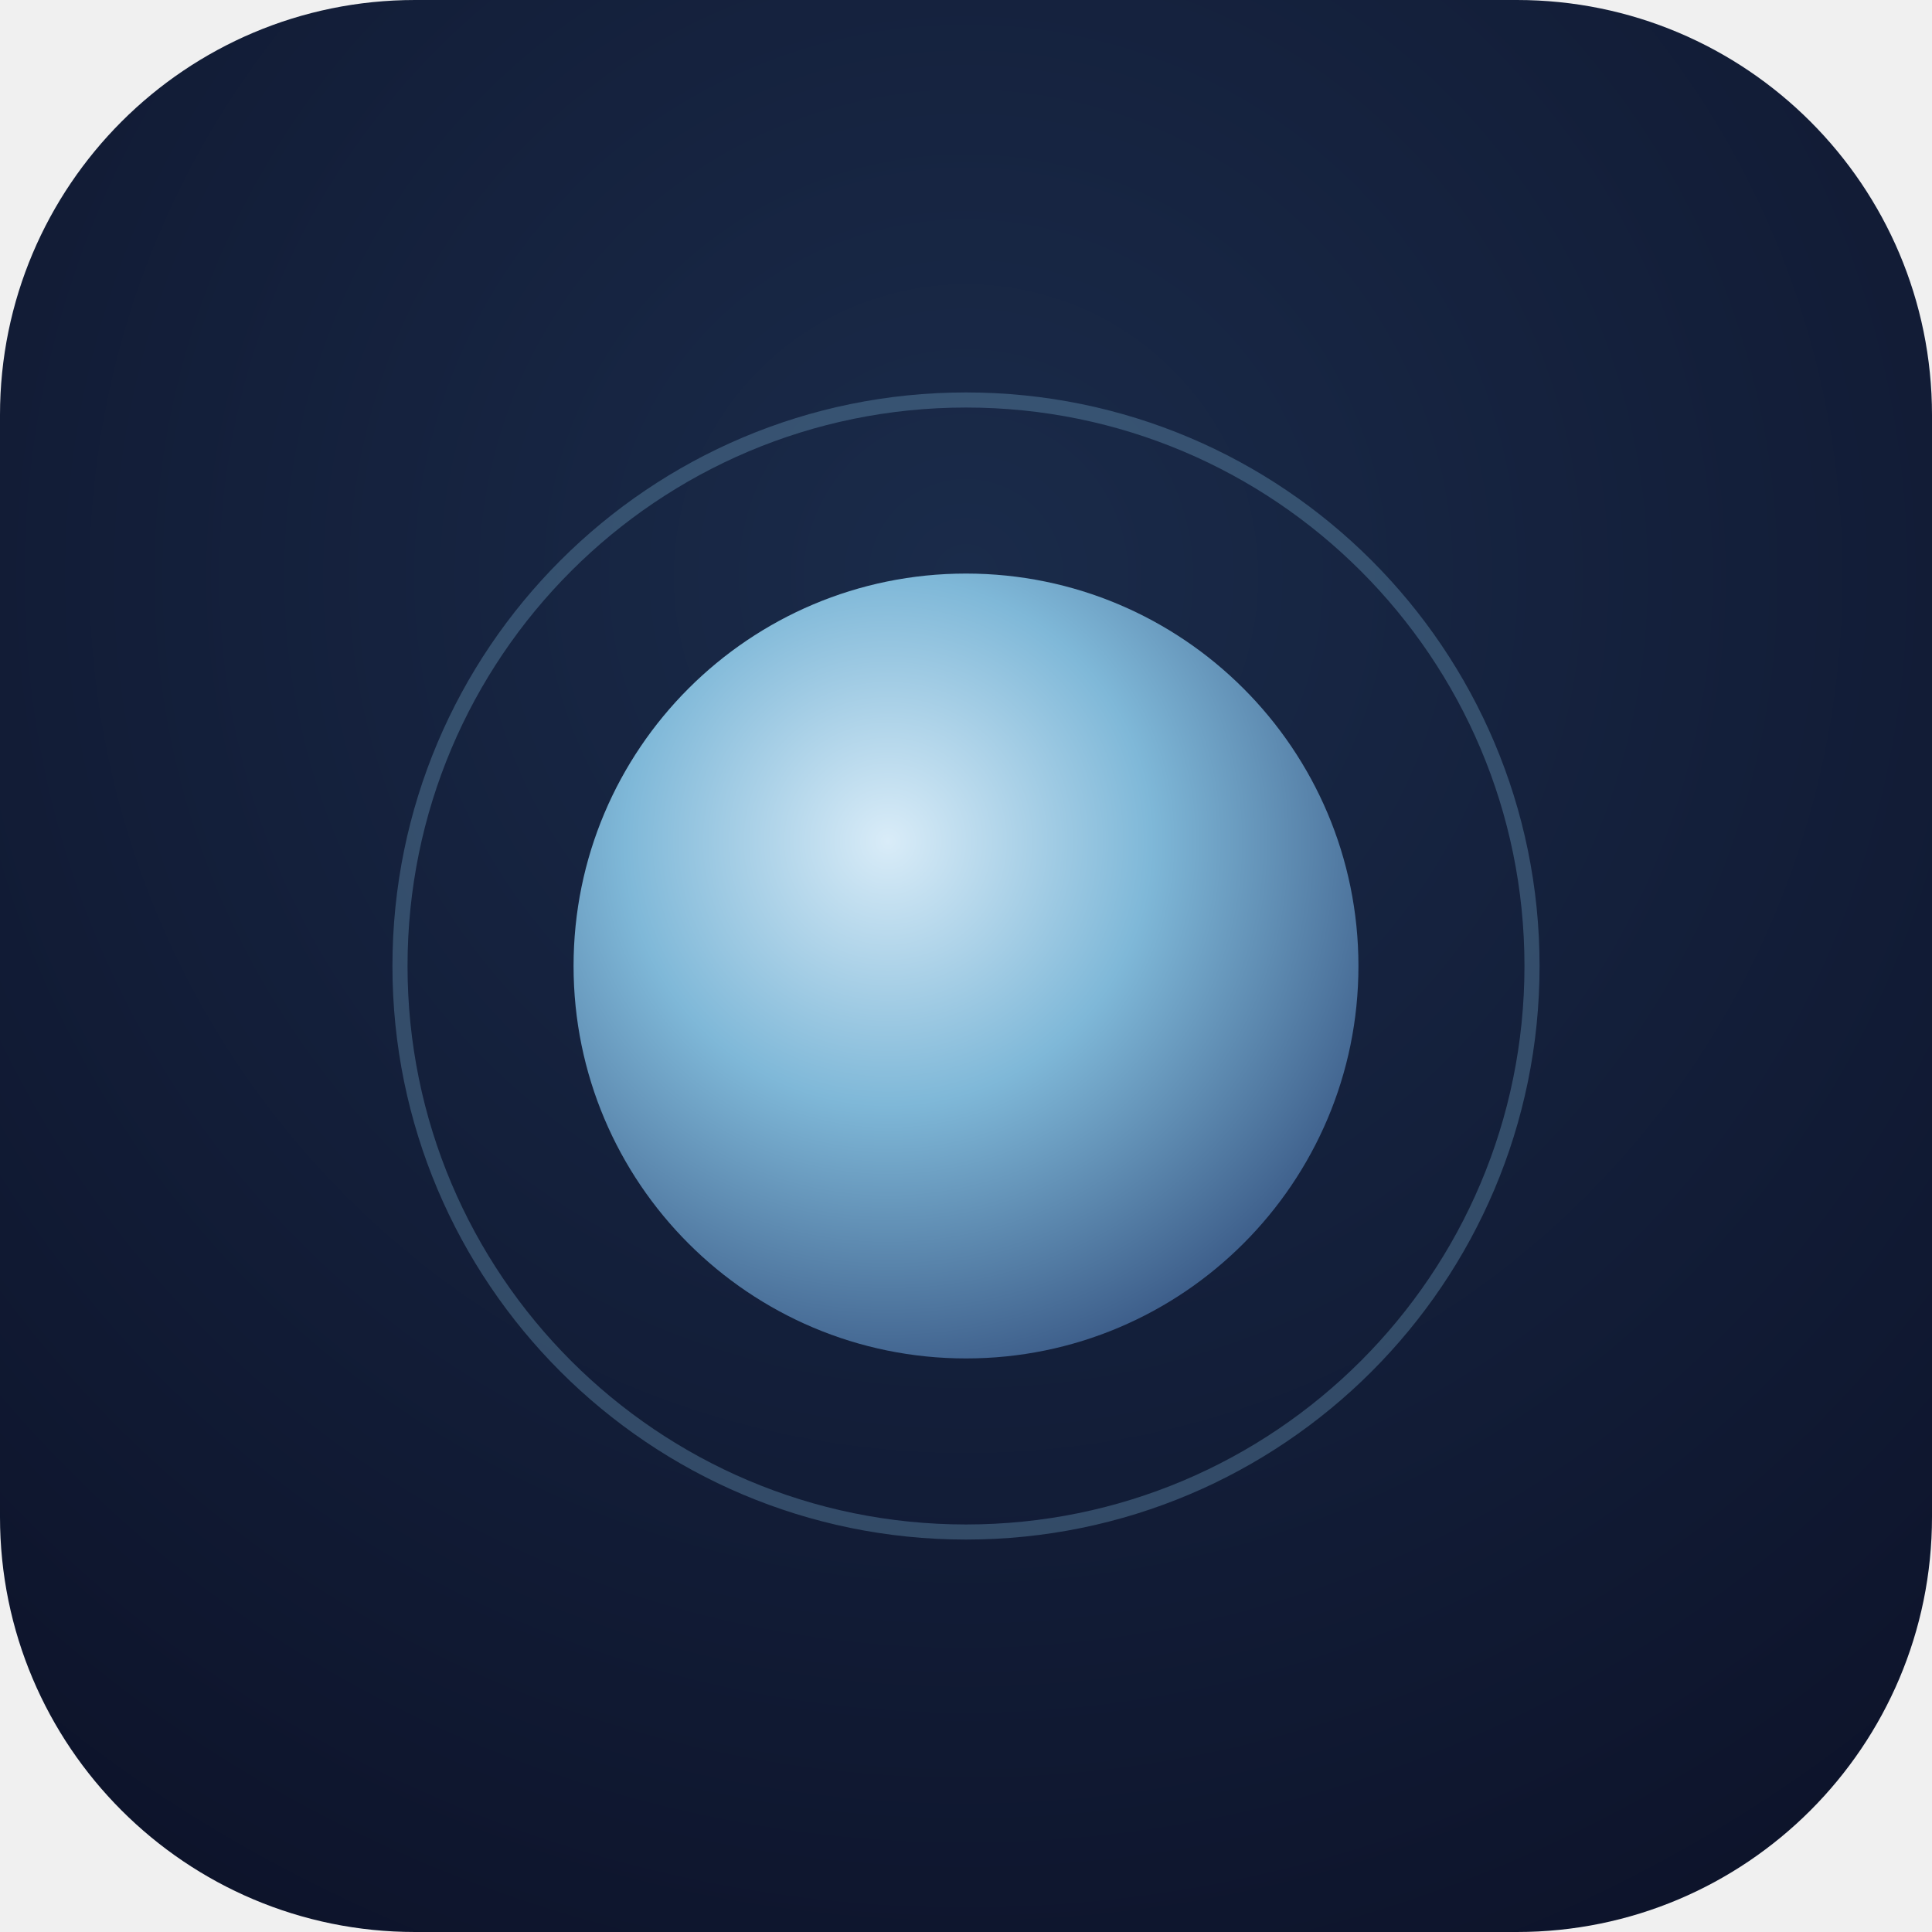
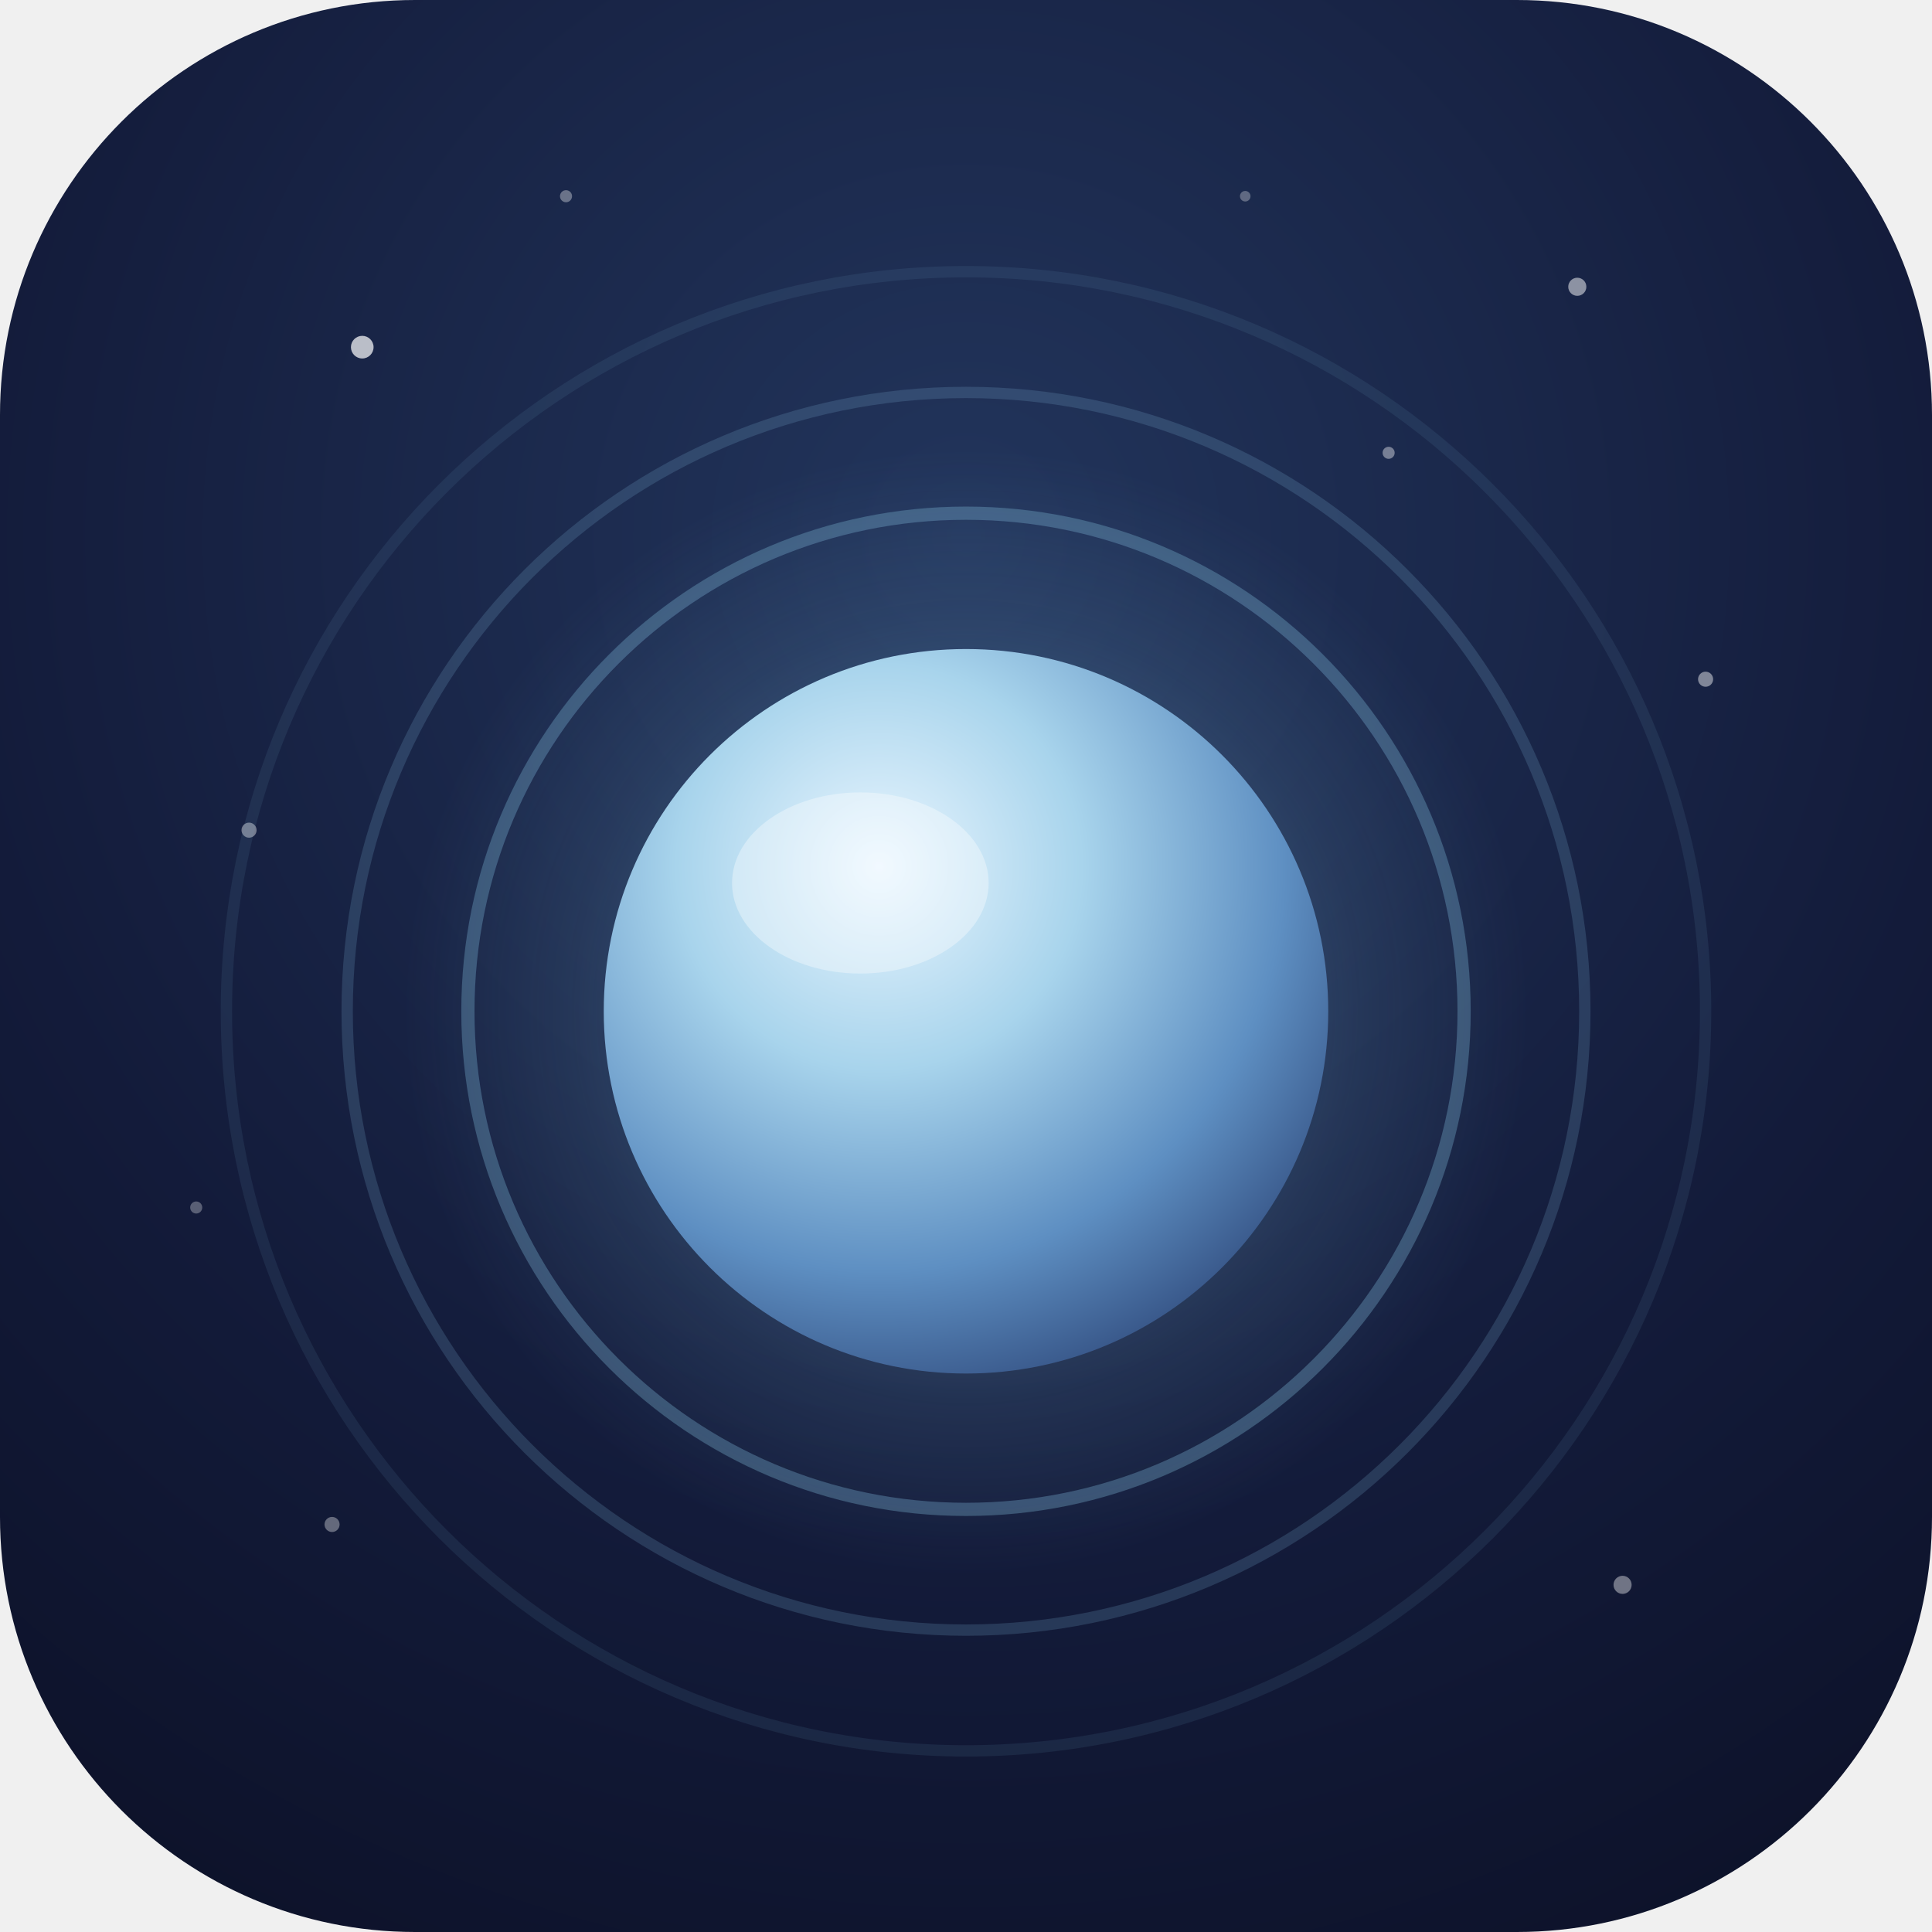
<svg xmlns="http://www.w3.org/2000/svg" viewBox="0 0 512 512">
  <defs>
-     <radialGradient id="bg" cx="50%" cy="30%" r="90%">
-       <stop offset="0%" stop-color="#1a2b4a" />
-       <stop offset="100%" stop-color="#0b1026" />
+     <radialGradient id="bg" cx="50%" cy="28%" r="95%">
+       <stop offset="0%" stop-color="#22355c" />
+       <stop offset="55%" stop-color="#131b3a" />
+       <stop offset="100%" stop-color="#0a0e22" />
    </radialGradient>
-     <radialGradient id="orb" cx="40%" cy="34%" r="75%">
-       <stop offset="0%" stop-color="#d9ecf8" />
-       <stop offset="45%" stop-color="#7fb8d8" />
-       <stop offset="100%" stop-color="#33507e" />
+     <radialGradient id="orb" cx="38%" cy="30%" r="80%">
+       <stop offset="0%" stop-color="#eaf6ff" />
+       <stop offset="35%" stop-color="#a8d4ec" />
+       <stop offset="70%" stop-color="#5e8fc2" />
+       <stop offset="100%" stop-color="#2c4577" />
+     </radialGradient>
+     <radialGradient id="glow" cx="50%" cy="50%" r="50%">
+       <stop offset="0%" stop-color="#7fb8d8" stop-opacity="0.55" />
+       <stop offset="70%" stop-color="#7fb8d8" stop-opacity="0.12" />
+       <stop offset="100%" stop-color="#7fb8d8" stop-opacity="0" />
    </radialGradient>
  </defs>
  <rect width="512" height="512" rx="110" fill="url(#bg)" />
-   <circle cx="256" cy="256" r="150" fill="none" stroke="#7fb8d8" stroke-opacity="0.3" stroke-width="4" />
-   <circle cx="256" cy="256" r="104" fill="url(#orb)" />
+   <g fill="#ffffff">
+     <circle cx="96" cy="92" r="3" opacity="0.7" />
+     <circle cx="418" cy="76" r="2.4" opacity="0.5" />
+     <circle cx="452" cy="180" r="2" opacity="0.45" />
+     <circle cx="66" cy="220" r="2" opacity="0.4" />
+     <circle cx="150" cy="52" r="1.6" opacity="0.35" />
+     <circle cx="368" cy="120" r="1.6" opacity="0.4" />
+     <circle cx="88" cy="404" r="2" opacity="0.35" />
+     <circle cx="430" cy="420" r="2.4" opacity="0.4" />
+     <circle cx="330" cy="52" r="1.4" opacity="0.3" />
+     <circle cx="52" cy="320" r="1.6" opacity="0.3" />
+   </g>
+   <circle cx="256" cy="268" r="196" fill="none" stroke="#7fb8d8" stroke-opacity="0.10" stroke-width="3" />
+   <circle cx="256" cy="268" r="164" fill="none" stroke="#7fb8d8" stroke-opacity="0.20" stroke-width="3" />
+   <circle cx="256" cy="268" r="132" fill="none" stroke="#7fb8d8" stroke-opacity="0.34" stroke-width="3.5" />
+   <circle cx="256" cy="268" r="150" fill="url(#glow)" />
+   <circle cx="256" cy="268" r="96" fill="url(#orb)" />
+   <ellipse cx="228" cy="234" rx="34" ry="24" fill="#ffffff" opacity="0.35" />
</svg>
